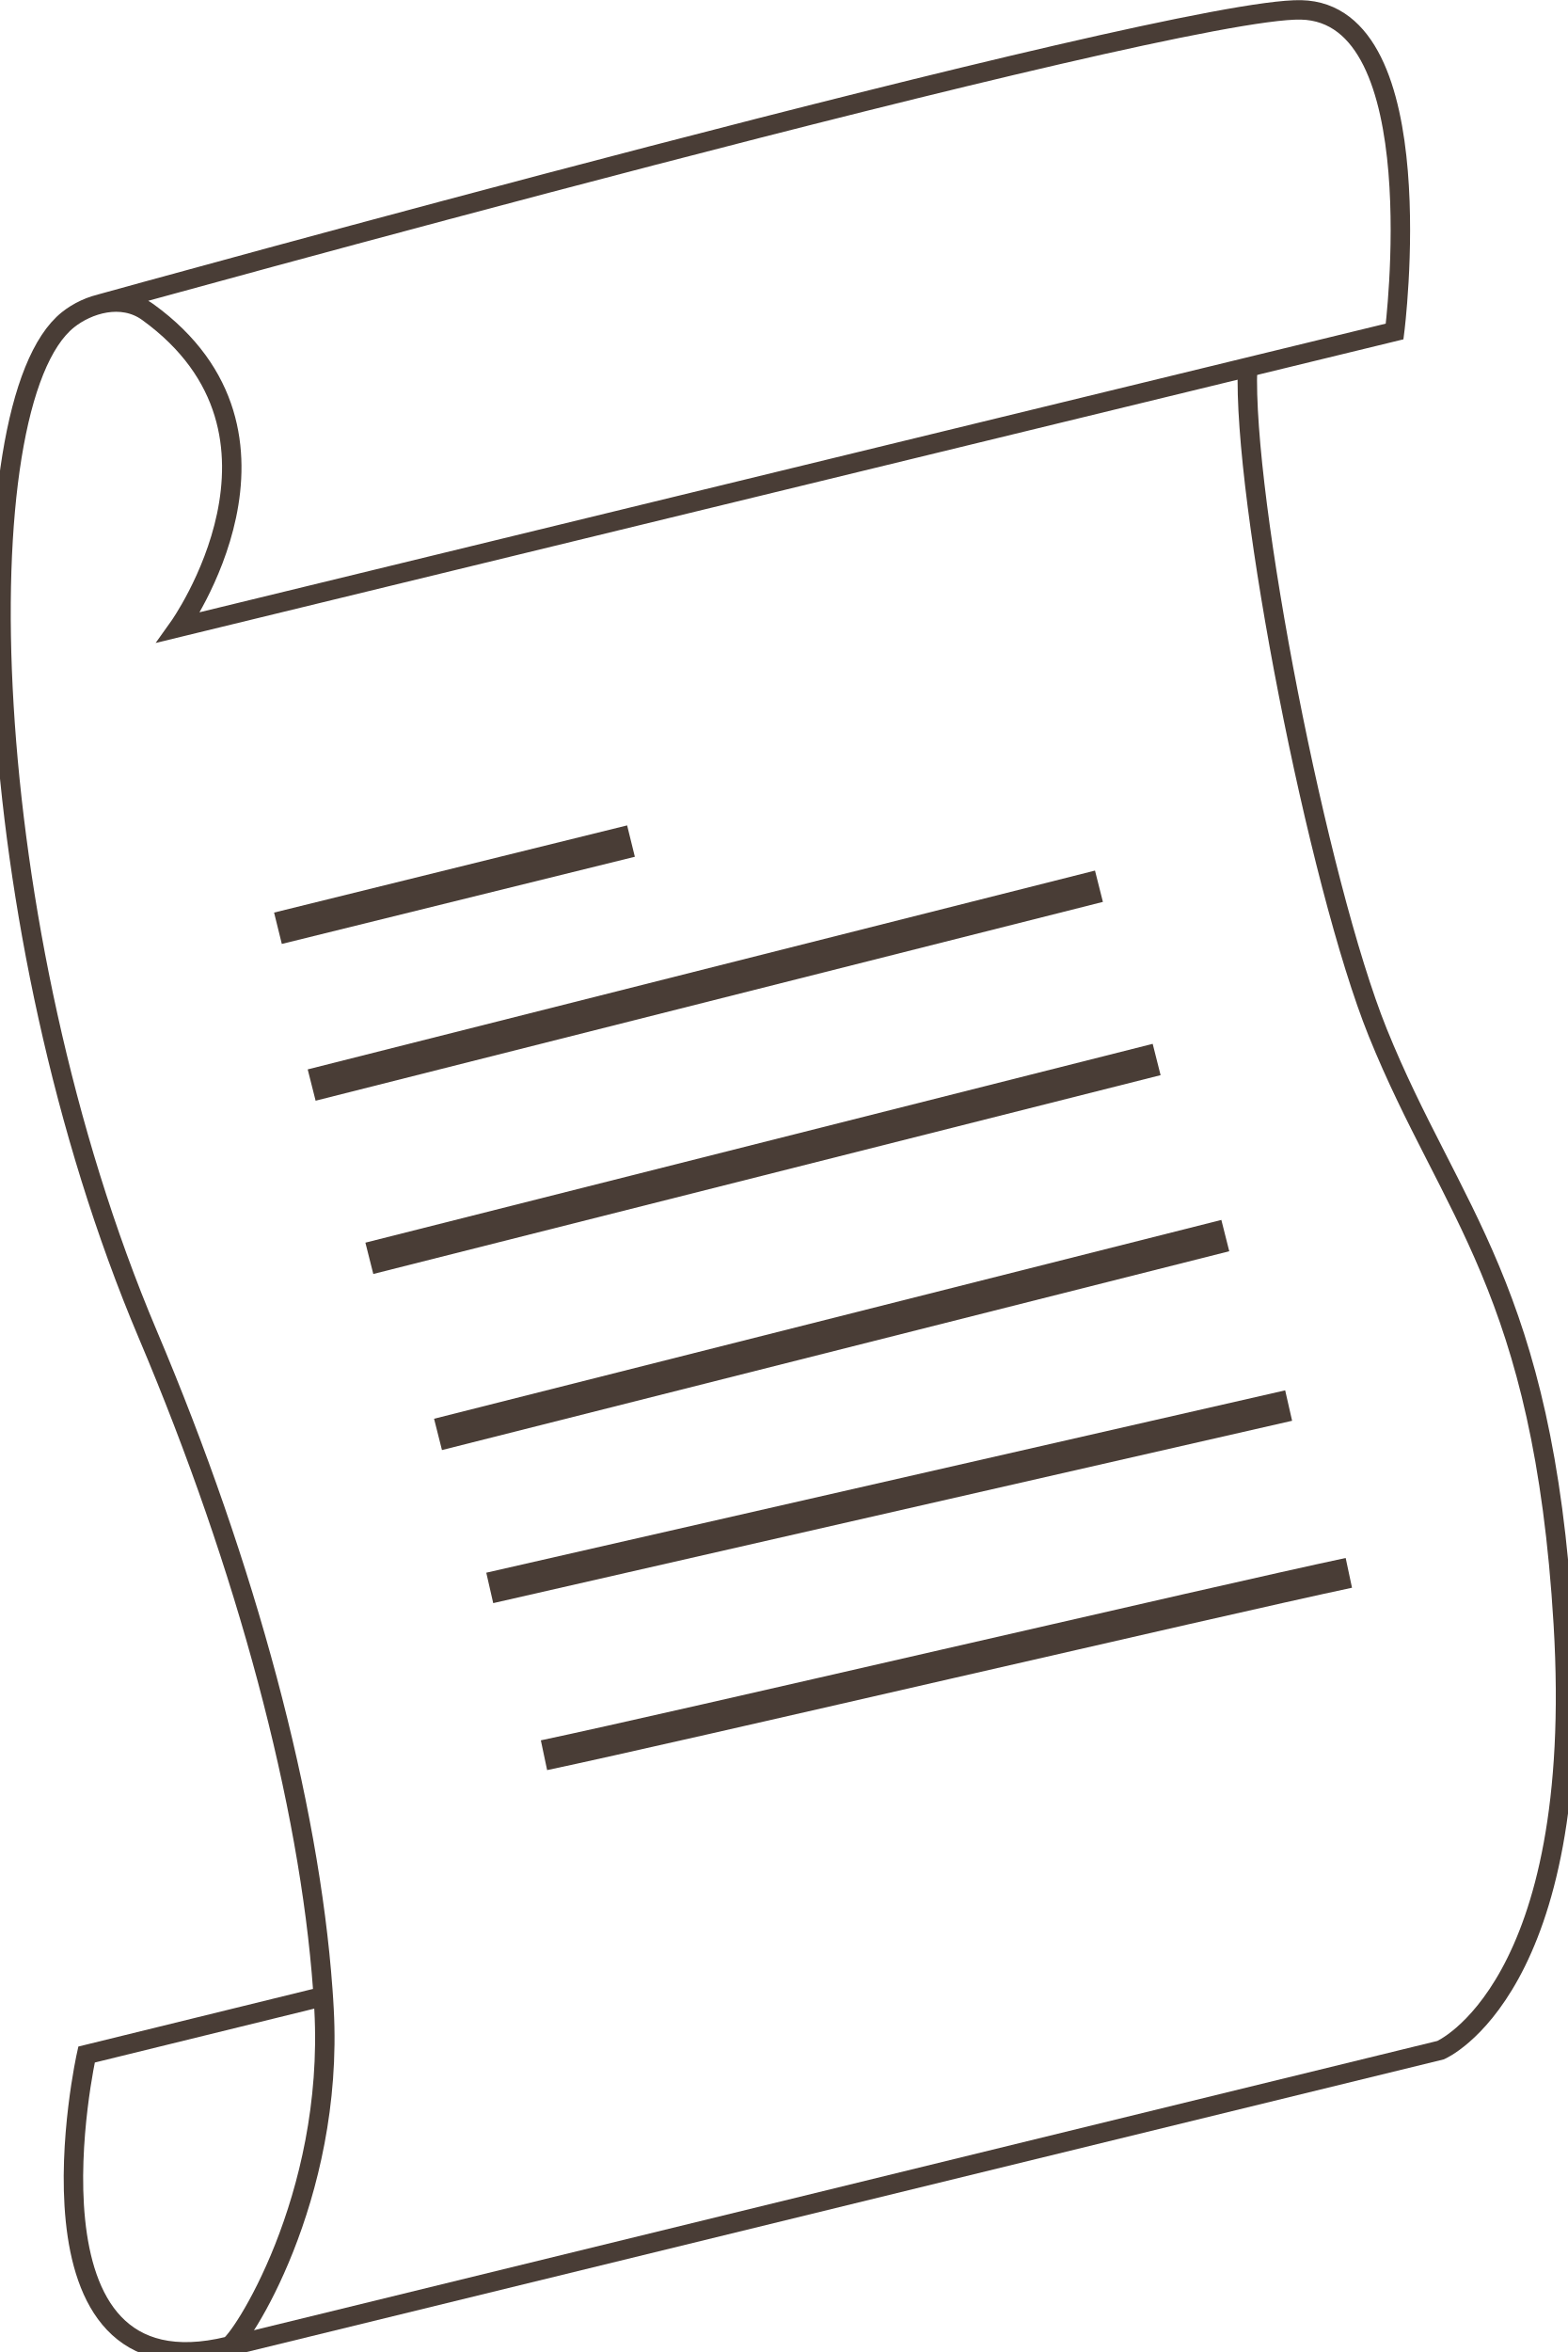
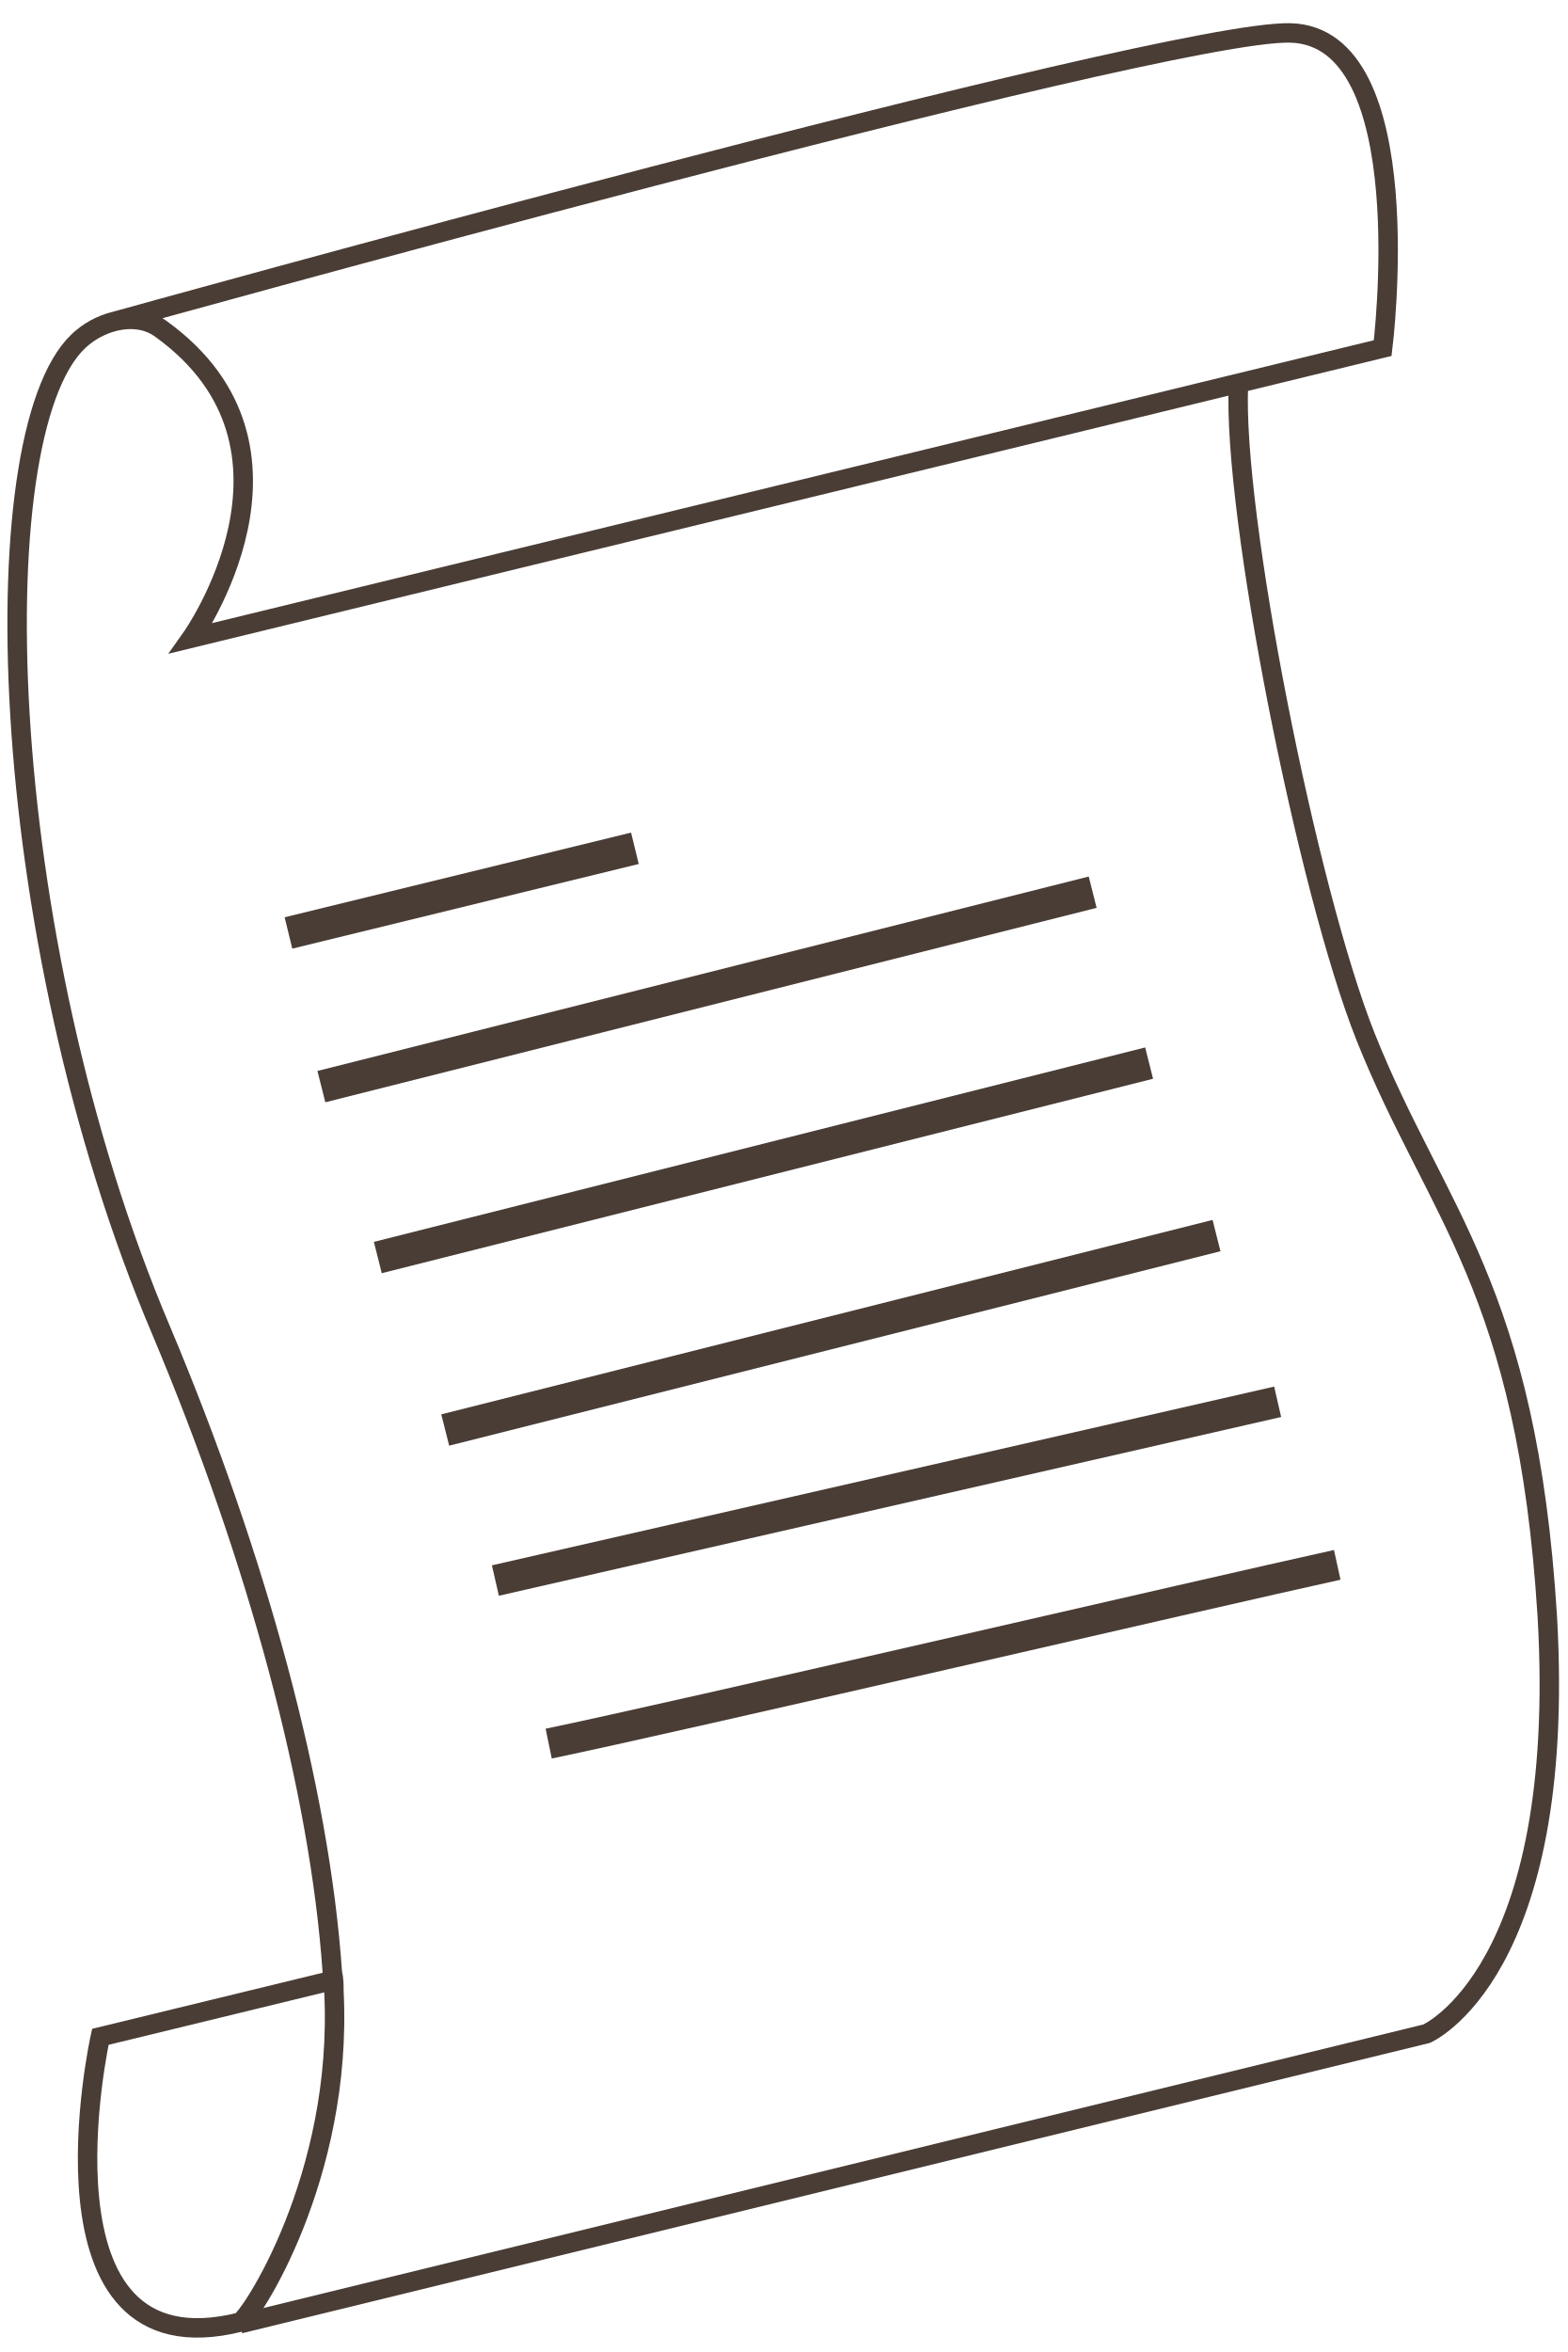
- <svg xmlns="http://www.w3.org/2000/svg" id="svg28" viewBox="0 0 100 150">
-   <defs>
-     <style>
-       .cls-1, .cls-2, .cls-3, .cls-4, .cls-5 {
-         fill: none;
-       }
- 
-       .cls-2 {
-         stroke-width: 1.24px;
-       }
- 
-       .cls-2, .cls-3, .cls-4, .cls-5 {
-         stroke: #493d36;
-         stroke-miterlimit: 10;
-       }
- 
-       .cls-3 {
-         stroke-width: 1.99px;
-       }
- 
-       .cls-4 {
-         stroke-width: 2.06px;
-       }
- 
-       .cls-5 {
-         stroke-width: 1.94px;
-       }
-     </style>
-   </defs>
+ <svg xmlns="http://www.w3.org/2000/svg" version="1.1" id="svg28" x="0px" y="0px" viewBox="0 0 100 150" style="enable-background:new 0 0 100 150;" xml:space="preserve">
+   <style type="text/css">
+ 	.st0{fill:none;}
+ 	.st1{fill:none;stroke:#493D36;stroke-width:1.24;stroke-miterlimit:10;}
+ 	.st2{fill:none;stroke:#493D36;stroke-width:1.94;stroke-miterlimit:10;}
+ 	.st3{fill:none;stroke:#493D36;stroke-width:2.06;stroke-miterlimit:10;}
+ 	.st4{fill:none;stroke:#493D36;stroke-width:1.99;stroke-miterlimit:10;}
+ </style>
  <g id="g2077">
-     <path id="path4339" class="cls-1" d="M92.89,130.6L14.82,149.4s15.26-12.13-3.53-59.84C-3.98,54.99-1.24,24.67,4.86,19.62,13.21,17.39,79.72,1.42,79.72,1.42c0,0-4.1,32.11,8.51,65.9,7.8,12.77,19.44,47.91,4.66,63.28Z" />
-     <path id="path3175" class="cls-1" d="M20.12,127.57l-14.62,3.64s-5.3,21.43,8.84,18.4c2.57-3.84,7.87-13.34,5.78-22.04h0Z" />
-     <path id="path4336" class="cls-1" d="M8.23,19.01S81.81-.4,83.09,0s7.87,1.42,5.94,21.23C11.45,39.83,10.96,40.03,10.96,40.03c0,0,9.96-12.33-2.73-21.02h0Z" />
-     <path id="path18" class="cls-2" d="M20.63,127.32l-15.11,3.71s-4.91,22.02,9.07,18.6c.66-.16,6.74-9.37,6.08-21.48-.02-.42-.05-.84-.08-1.26-.86-11.91-4.87-26.94-11.16-41.78C-1.56,59.16-2.36,25.74,4.34,20.39c1.24-.99,3.42-1.7,5.1-.48,10.75,7.79,1.96,20.1,1.96,20.1L88.96,21.14S91.55,.82,82.99,.63C74.62,.45,6.41,19.38,6.41,19.38" />
-     <path id="path20" class="cls-2" d="M14.6,149.64l77.29-18.89s9.22-3.93,7.83-27.18c-1.28-21.4-7.2-26.24-11.84-37.73-3.81-9.44-8.63-34.08-8.3-42.42" />
-     <path id="path24" class="cls-5" d="M34.7,111.94c8.39-1.77,42.92-9.84,51.34-11.63" />
-     <path id="path22" class="cls-4" d="M27.94,91.48l50.22-12.68" />
-     <path id="path26" class="cls-4" d="M19.88,69.2l50.22-12.68" />
-     <path id="path26-7" class="cls-4" d="M23.56,80.25l50.22-12.68" />
-     <path id="path26-9" class="cls-3" d="M31.24,101.27l50.96-11.63" />
-     <path id="path26-7-2" class="cls-4" d="M17.73,59.2l22.52-5.56" />
+     <path id="path4339" class="st0" d="M92,129.5l-76.5,18.4c0,0,15-11.9-3.5-58.6c-15-33.9-12.3-63.6-6.3-68.5   c8.2-2.2,73.4-17.8,73.4-17.8s-4,31.5,8.3,64.6C95.1,80,106.5,114.4,92,129.5z" />
+     <path id="path3175" class="st0" d="M20.7,126.5l-14.3,3.6c0,0-5.2,21,8.7,18C17.6,144.4,22.8,135.1,20.7,126.5L20.7,126.5z" />
+     <path id="path4336" class="st0" d="M9.1,20.1c0,0,72.1-19,73.4-18.6s7.7,1.4,5.8,20.8c-76,18.2-76.5,18.4-76.5,18.4   S21.5,28.7,9.1,20.1C9.1,20.1,9.1,20.1,9.1,20.1z" />
+     <path id="path18" class="st1" d="M21.2,126.3l-14.8,3.6c0,0-4.8,21.6,8.9,18.2c0.6-0.2,6.6-9.2,6-21.1c0-0.4,0-0.8-0.1-1.2   c-0.8-11.7-4.8-26.4-10.9-40.9c-10.8-25.4-11.6-58.2-5-63.4c1.2-1,3.4-1.7,5-0.5c10.5,7.6,1.9,19.7,1.9,19.7l76-18.5   c0,0,2.5-19.9-5.9-20.1c-8.2-0.2-75,18.4-75,18.4" />
+     <path id="path20" class="st1" d="M15.3,148.2l75.7-18.5c0,0,9-3.9,7.7-26.6c-1.3-21-7.1-25.7-11.6-37c-3.7-9.3-8.5-33.4-8.1-41.6" />
+     <path id="path24" class="st2" d="M35,111.2c8.2-1.7,42.1-9.6,50.3-11.4" />
+     <path id="path22" class="st3" d="M28.4,91.2l49.2-12.4" />
+     <path id="path26" class="st3" d="M20.5,69.3l49.2-12.4" />
+     <path id="path26-7" class="st3" d="M24.1,80.2l49.2-12.4" />
+     <path id="path26-9" class="st4" d="M31.6,100.8l49.9-11.4" />
+     <path id="path26-7-2" class="st3" d="M18.4,59.5l22.1-5.4" />
  </g>
</svg>
